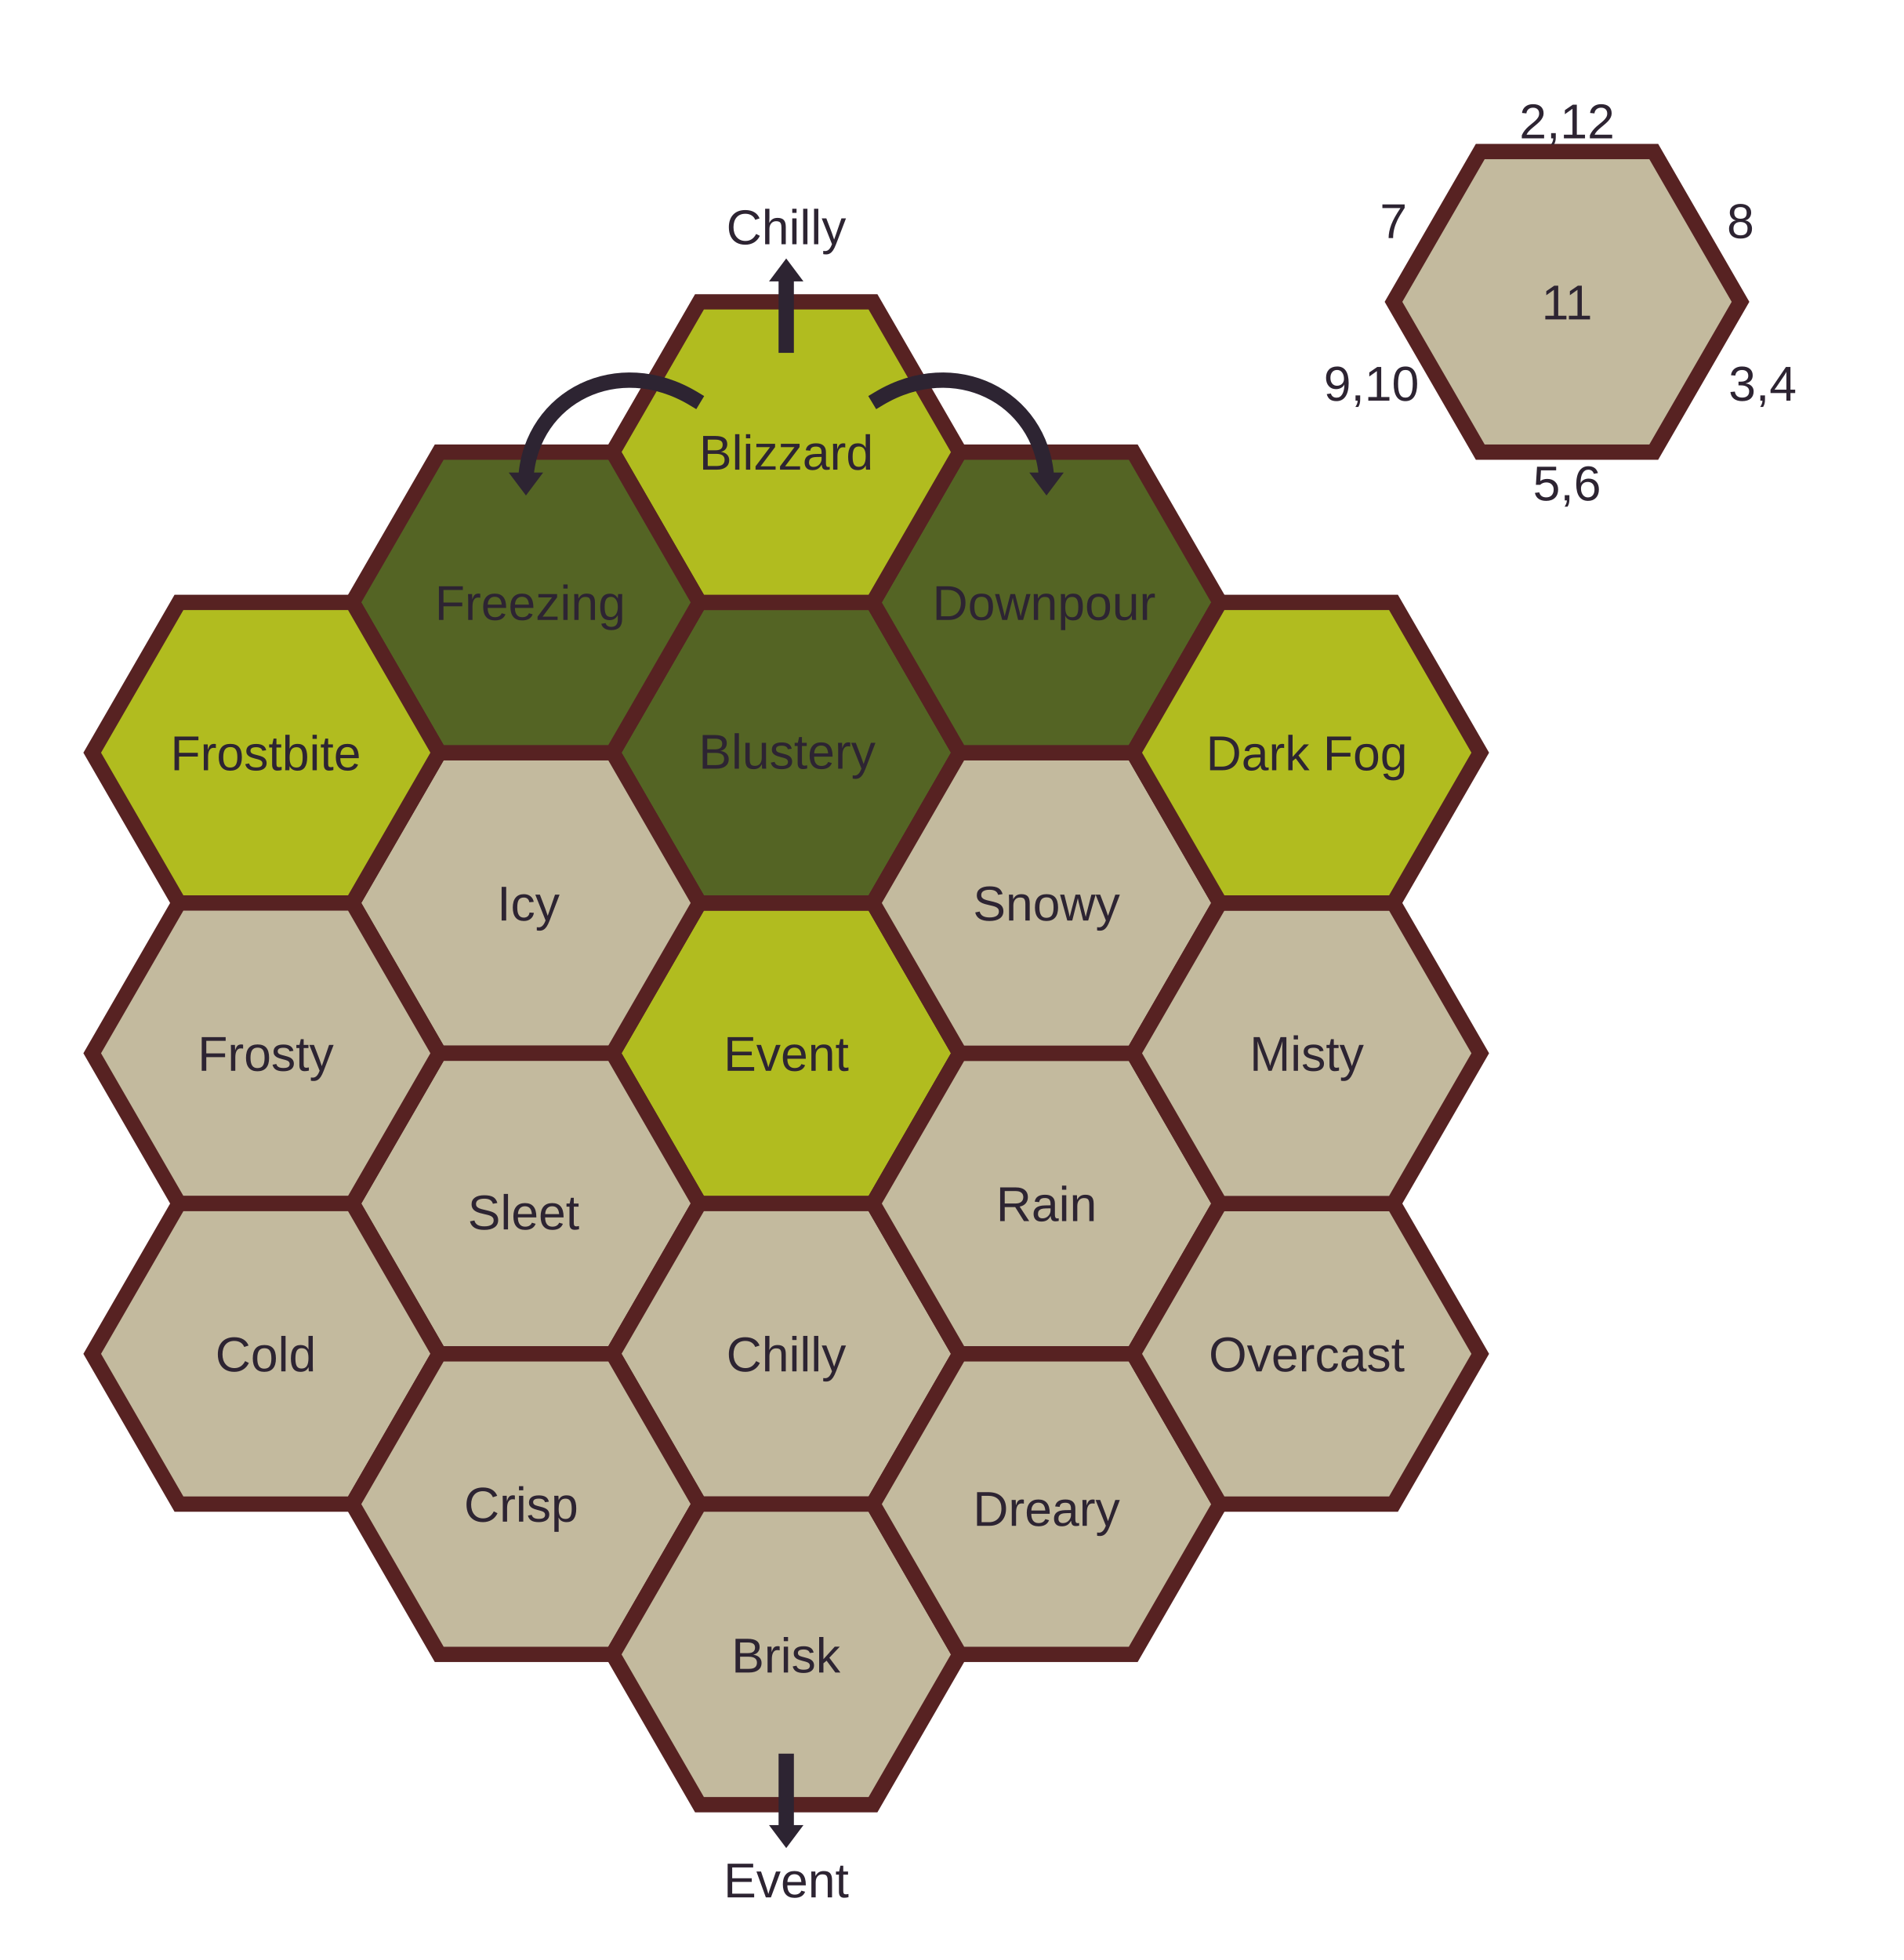
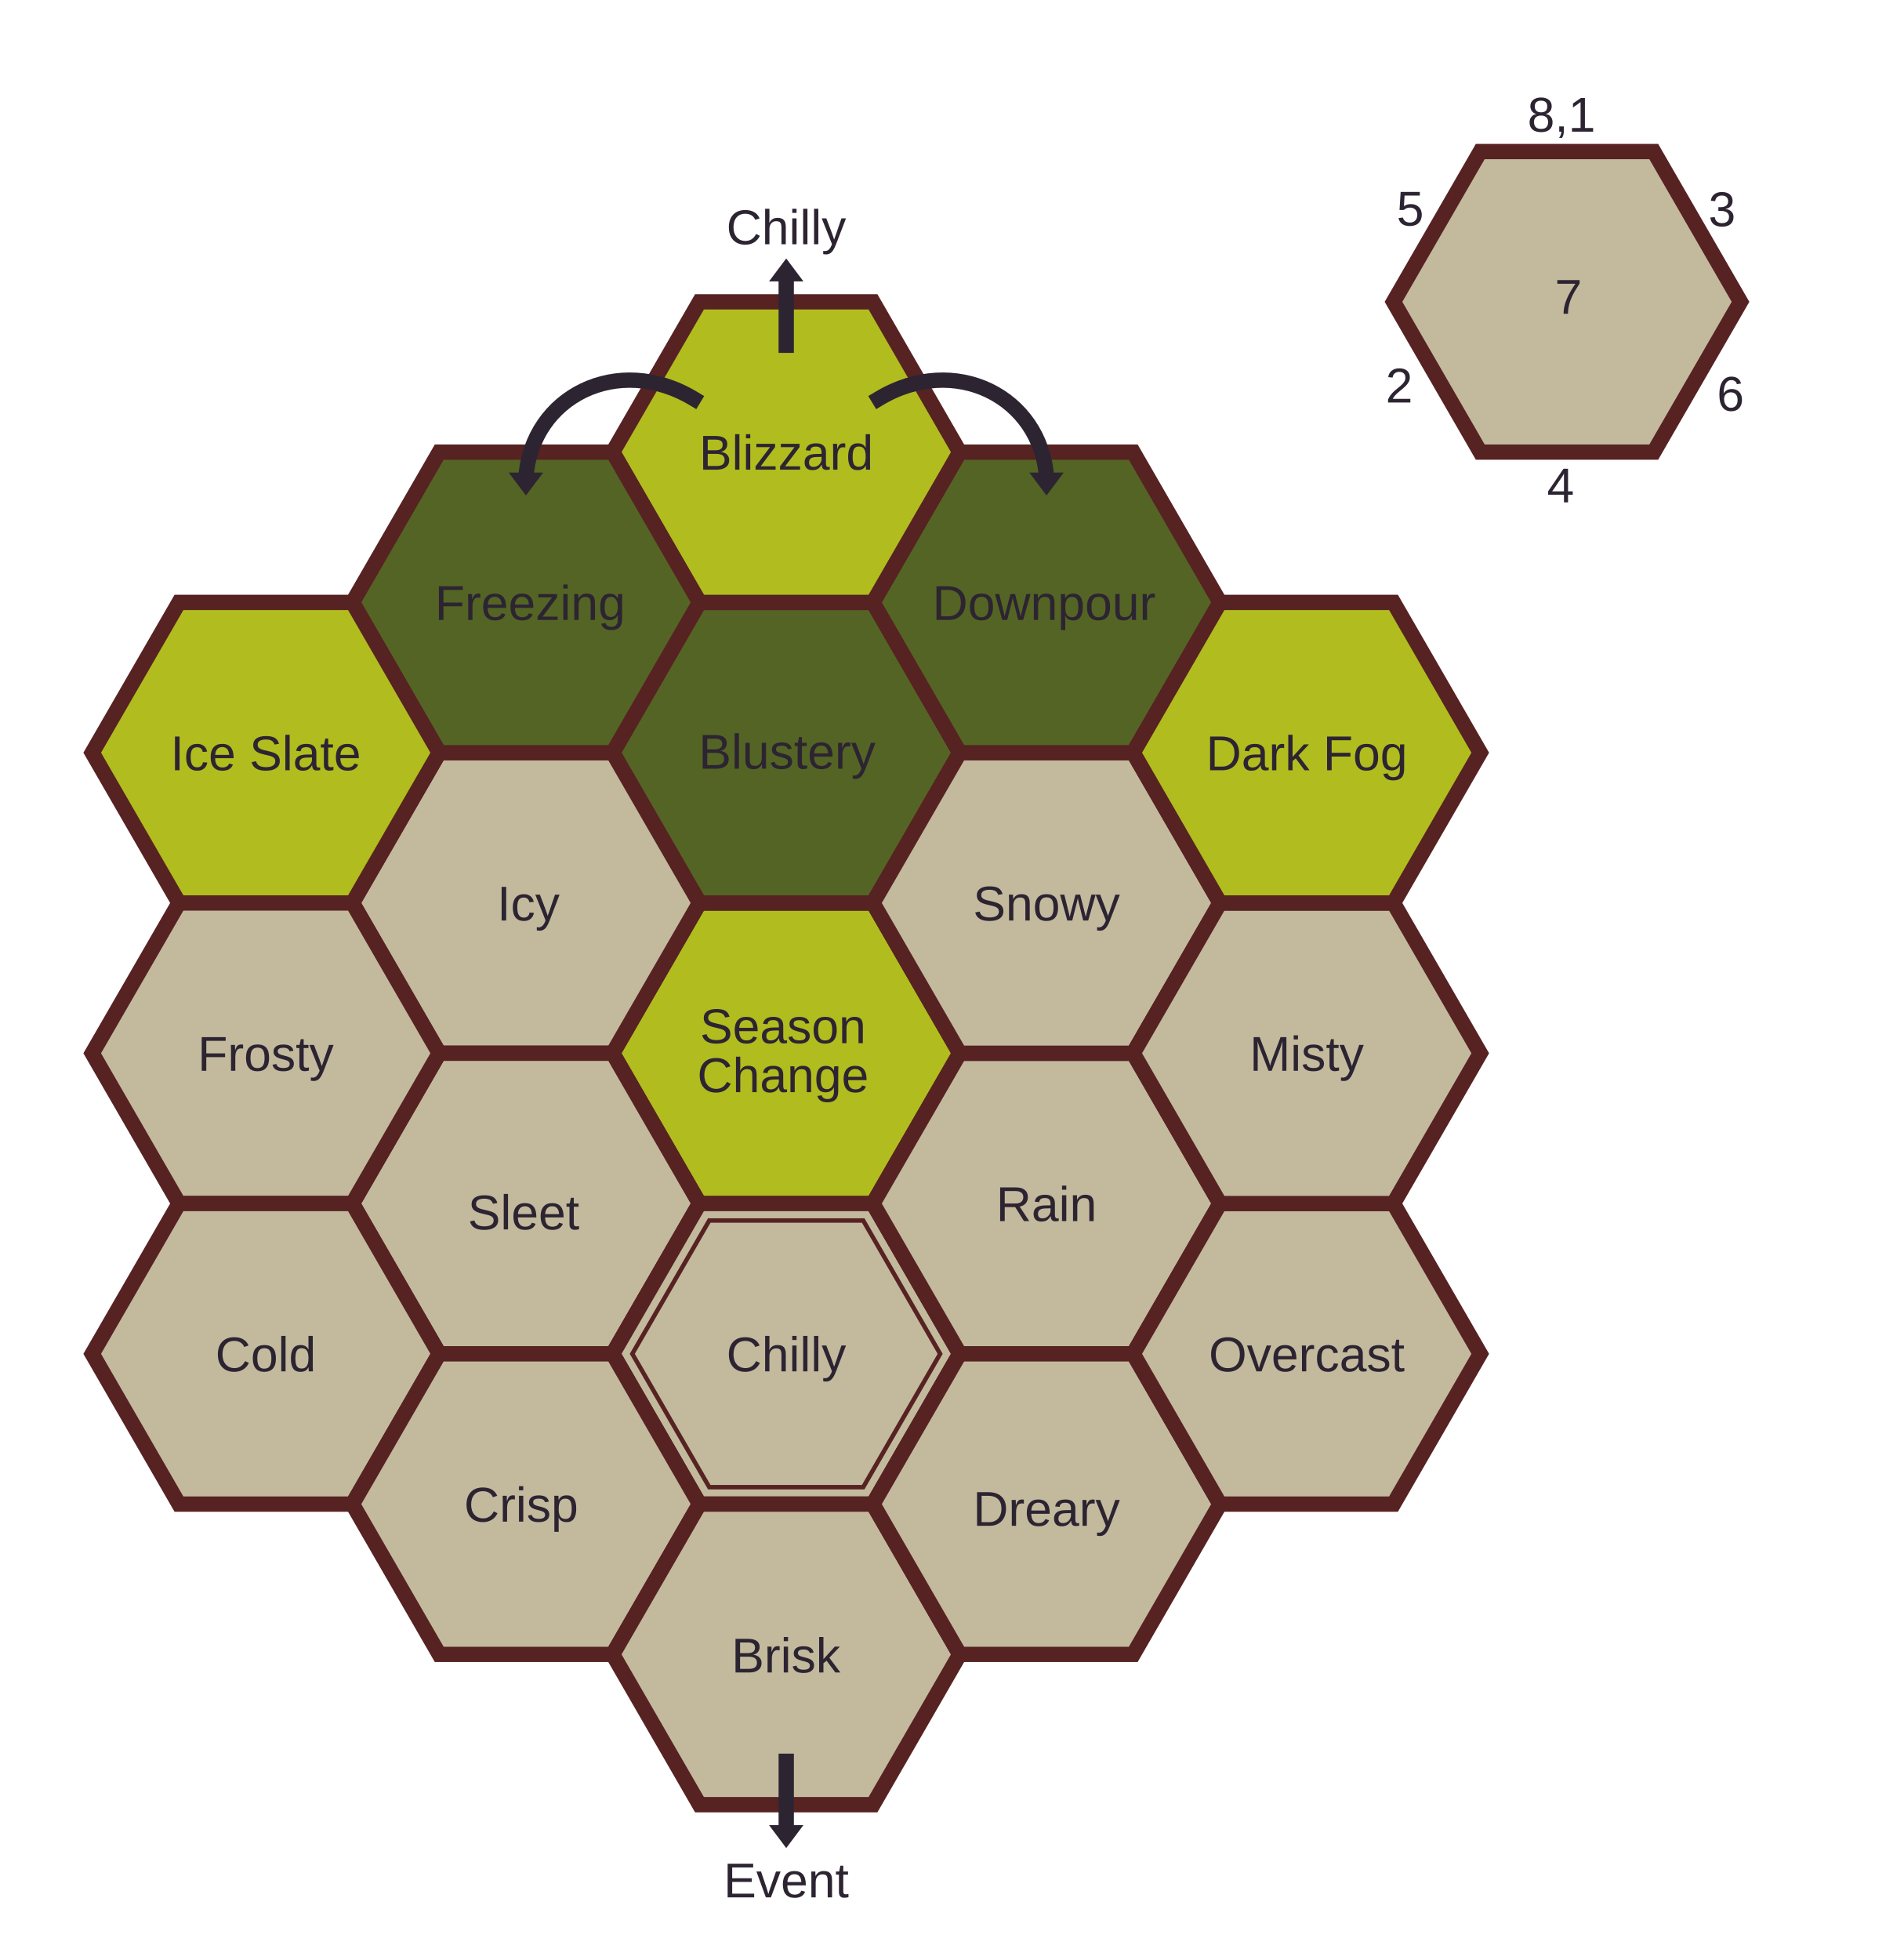
<svg xmlns="http://www.w3.org/2000/svg" width="100%" height="100%" viewBox="0 0 1296 1334" version="1.1" xml:space="preserve" style="fill-rule:evenodd;clip-rule:evenodd;stroke-linecap:square;stroke-miterlimit:1.5;">
-   <g transform="matrix(1,0,0,1,-764,-306)">
+   <g>
    <g id="Weather-Hexflower">
-       <g transform="matrix(6.10688e-17,-0.99733,0.99733,6.10688e-17,828.033,2247.02)">
-         <path d="M1227.44,354.014L1330,413.228L1330,531.654L1227.44,590.867L1124.88,531.654L1124.88,413.228L1227.44,354.014Z" style="fill:rgb(177,188,31);stroke:rgb(87,34,34);stroke-width:10.44px;" />
+       <g>
+         <path d="M417.102,716.857l59.056,-102.286l118.109,0l59.055,102.286l-59.055,102.286l-118.109,0l-59.056,-102.286Z" style="fill:#b1bc1f;stroke:#572222;stroke-width:10.41px;" />
      </g>
-       <g transform="matrix(6.10688e-17,-0.99733,0.99733,6.10688e-17,828.033,2042.45)">
-         <path d="M1227.44,354.014L1330,413.228L1330,531.654L1227.44,590.867L1124.88,531.654L1124.88,413.228L1227.44,354.014Z" style="fill:rgb(84,100,36);stroke:rgb(87,34,34);stroke-width:10.44px;" />
+       <g>
+         <path d="M417.102,512.287l59.056,-102.286l118.109,0l59.055,102.286l-59.055,102.286l-118.109,0l-59.056,-102.286Z" style="fill:#546424;stroke:#572222;stroke-width:10.41px;" />
      </g>
-       <g transform="matrix(6.10688e-17,-0.99733,0.99733,6.10688e-17,650.868,2144.74)">
-         <path d="M1227.44,354.014L1330,413.228L1330,531.654L1227.44,590.867L1124.88,531.654L1124.88,413.228L1227.44,354.014Z" style="fill:rgb(195,186,158);stroke:rgb(87,34,34);stroke-width:10.44px;" />
+       <g>
+         <path d="M239.937,614.577l59.056,-102.286l118.109,0l59.055,102.286l-59.055,102.286l-118.109,0l-59.056,-102.286Z" style="fill:#c3ba9e;stroke:#572222;stroke-width:10.41px;" />
      </g>
-       <g transform="matrix(6.10688e-17,-0.99733,0.99733,6.10688e-17,650.868,2349.31)">
-         <path d="M1227.44,354.014L1330,413.228L1330,531.654L1227.44,590.867L1124.88,531.654L1124.88,413.228L1227.44,354.014Z" style="fill:rgb(195,186,158);stroke:rgb(87,34,34);stroke-width:10.44px;" />
+       <g>
+         <path d="M239.937,819.147l59.056,-102.286l118.109,0l59.055,102.286l-59.055,102.286l-118.109,0l-59.056,-102.286Z" style="fill:#c3ba9e;stroke:#572222;stroke-width:10.41px;" />
      </g>
-       <g transform="matrix(6.10688e-17,-0.99733,0.99733,6.10688e-17,828.033,2451.6)">
-         <path d="M1227.44,354.014L1330,413.228L1330,531.654L1227.44,590.867L1124.88,531.654L1124.88,413.228L1227.44,354.014Z" style="fill:rgb(195,186,158);stroke:rgb(87,34,34);stroke-width:10.44px;" />
+       <g>
+         <path d="M417.102,921.437l59.056,-102.286l118.109,0l59.055,102.286l-59.055,102.286l-118.109,0l-59.056,-102.286Z" style="fill:#c3ba9e;stroke:#572222;stroke-width:10.41px;" />
      </g>
-       <g transform="matrix(6.10688e-17,-0.99733,0.99733,6.10688e-17,1005.2,2349.31)">
-         <path d="M1227.44,354.014L1330,413.228L1330,531.654L1227.44,590.867L1124.88,531.654L1124.88,413.228L1227.44,354.014Z" style="fill:rgb(195,186,158);stroke:rgb(87,34,34);stroke-width:10.44px;" />
+       <path d="M430.424,921.437l52.395,-90.748l104.787,-0l52.394,90.748l-52.394,90.749l-104.787,-0l-52.395,-90.749Z" style="fill:#c3ba9e;stroke:#572222;stroke-width:3px;" />
+       <g>
+         <path d="M594.269,819.147l59.056,-102.286l118.109,0l59.055,102.286l-59.055,102.286l-118.109,0l-59.056,-102.286Z" style="fill:#c3ba9e;stroke:#572222;stroke-width:10.41px;" />
      </g>
-       <g transform="matrix(6.10688e-17,-0.99733,0.99733,6.10688e-17,1359.53,1735.59)">
-         <path d="M1227.44,354.014L1330,413.228L1330,531.654L1227.44,590.867L1124.88,531.654L1124.88,413.228L1227.44,354.014Z" style="fill:rgb(195,186,158);stroke:rgb(87,34,34);stroke-width:10.44px;" />
+       <g>
+         <path d="M594.269,614.577l59.056,-102.286l118.109,0l59.055,102.286l-59.055,102.286l-118.109,0l-59.056,-102.286Z" style="fill:#c3ba9e;stroke:#572222;stroke-width:10.41px;" />
      </g>
-       <g transform="matrix(6.10688e-17,-0.99733,0.99733,6.10688e-17,1005.2,2144.74)">
-         <path d="M1227.44,354.014L1330,413.228L1330,531.654L1227.44,590.867L1124.88,531.654L1124.88,413.228L1227.44,354.014Z" style="fill:rgb(195,186,158);stroke:rgb(87,34,34);stroke-width:10.44px;" />
+       <g>
+         <path d="M594.269,410.007l59.056,-102.286l118.109,0l59.055,102.286l-59.055,102.286l-118.109,0l-59.056,-102.286Z" style="fill:#546424;stroke:#572222;stroke-width:10.41px;" />
      </g>
-       <g transform="matrix(6.10688e-17,-0.99733,0.99733,6.10688e-17,1005.2,1940.17)">
-         <path d="M1227.44,354.014L1330,413.228L1330,531.654L1227.44,590.867L1124.88,531.654L1124.88,413.228L1227.44,354.014Z" style="fill:rgb(84,100,36);stroke:rgb(87,34,34);stroke-width:10.44px;" />
+       <g>
+         <path d="M417.102,307.717l59.056,-102.286l118.109,0l59.055,102.286l-59.055,102.286l-118.109,0l-59.056,-102.286Z" style="fill:#b1bc1f;stroke:#572222;stroke-width:10.41px;" />
      </g>
-       <g transform="matrix(6.10688e-17,-0.99733,0.99733,6.10688e-17,828.033,1837.88)">
-         <path d="M1227.44,354.014L1330,413.228L1330,531.654L1227.44,590.867L1124.88,531.654L1124.88,413.228L1227.44,354.014Z" style="fill:rgb(177,188,31);stroke:rgb(87,34,34);stroke-width:10.44px;" />
+       <g>
+         <path d="M239.937,410.007l59.056,-102.286l118.109,0l59.055,102.286l-59.055,102.286l-118.109,0l-59.056,-102.286Z" style="fill:#546424;stroke:#572222;stroke-width:10.41px;" />
      </g>
-       <g transform="matrix(6.10688e-17,-0.99733,0.99733,6.10688e-17,650.868,1940.17)">
-         <path d="M1227.44,354.014L1330,413.228L1330,531.654L1227.44,590.867L1124.88,531.654L1124.88,413.228L1227.44,354.014Z" style="fill:rgb(84,100,36);stroke:rgb(87,34,34);stroke-width:10.44px;" />
+       <g>
+         <path d="M62.771,512.287l59.056,-102.286l118.109,0l59.055,102.286l-59.055,102.286l-118.109,0l-59.056,-102.286Z" style="fill:#b1bc1f;stroke:#572222;stroke-width:10.41px;" />
      </g>
-       <g transform="matrix(6.10688e-17,-0.99733,0.99733,6.10688e-17,473.702,2042.45)">
-         <path d="M1227.44,354.014L1330,413.228L1330,531.654L1227.44,590.867L1124.88,531.654L1124.88,413.228L1227.44,354.014Z" style="fill:rgb(177,188,31);stroke:rgb(87,34,34);stroke-width:10.44px;" />
+       <g>
+         <path d="M62.771,716.857l59.056,-102.286l118.109,0l59.055,102.286l-59.055,102.286l-118.109,0l-59.056,-102.286Z" style="fill:#c3ba9e;stroke:#572222;stroke-width:10.41px;" />
      </g>
-       <g transform="matrix(6.10688e-17,-0.99733,0.99733,6.10688e-17,473.702,2247.02)">
-         <path d="M1227.44,354.014L1330,413.228L1330,531.654L1227.44,590.867L1124.88,531.654L1124.88,413.228L1227.44,354.014Z" style="fill:rgb(195,186,158);stroke:rgb(87,34,34);stroke-width:10.44px;" />
+       <g>
+         <path d="M62.771,921.437l59.056,-102.286l118.109,0l59.055,102.286l-59.055,102.286l-118.109,0l-59.056,-102.286Z" style="fill:#c3ba9e;stroke:#572222;stroke-width:10.41px;" />
      </g>
-       <g transform="matrix(6.10688e-17,-0.99733,0.99733,6.10688e-17,473.702,2451.6)">
-         <path d="M1227.44,354.014L1330,413.228L1330,531.654L1227.44,590.867L1124.88,531.654L1124.88,413.228L1227.44,354.014Z" style="fill:rgb(195,186,158);stroke:rgb(87,34,34);stroke-width:10.44px;" />
+       <g>
+         <path d="M239.937,1023.72l59.056,-102.286l118.109,0l59.055,102.286l-59.055,102.286l-118.109,0l-59.056,-102.286Z" style="fill:#c3ba9e;stroke:#572222;stroke-width:10.41px;" />
      </g>
-       <g transform="matrix(6.10688e-17,-0.99733,0.99733,6.10688e-17,650.868,2553.88)">
-         <path d="M1227.44,354.014L1330,413.228L1330,531.654L1227.44,590.867L1124.88,531.654L1124.88,413.228L1227.44,354.014Z" style="fill:rgb(195,186,158);stroke:rgb(87,34,34);stroke-width:10.44px;" />
+       <g>
+         <path d="M417.102,1126.01l59.056,-102.286l118.109,0l59.055,102.286l-59.055,102.286l-118.109,0l-59.056,-102.286Z" style="fill:#c3ba9e;stroke:#572222;stroke-width:10.41px;" />
      </g>
-       <g transform="matrix(6.10688e-17,-0.99733,0.99733,6.10688e-17,828.033,2656.17)">
-         <path d="M1227.44,354.014L1330,413.228L1330,531.654L1227.44,590.867L1124.88,531.654L1124.88,413.228L1227.44,354.014Z" style="fill:rgb(195,186,158);stroke:rgb(87,34,34);stroke-width:10.44px;" />
+       <g>
+         <path d="M594.269,1023.72l59.056,-102.286l118.109,0l59.055,102.286l-59.055,102.286l-118.109,0l-59.056,-102.286Z" style="fill:#c3ba9e;stroke:#572222;stroke-width:10.41px;" />
      </g>
-       <g transform="matrix(6.10688e-17,-0.99733,0.99733,6.10688e-17,1005.2,2553.88)">
-         <path d="M1227.44,354.014L1330,413.228L1330,531.654L1227.44,590.867L1124.88,531.654L1124.88,413.228L1227.44,354.014Z" style="fill:rgb(195,186,158);stroke:rgb(87,34,34);stroke-width:10.44px;" />
+       <g>
+         <path d="M771.429,921.437l59.056,-102.286l118.109,0l59.055,102.286l-59.055,102.286l-118.109,0l-59.056,-102.286Z" style="fill:#c3ba9e;stroke:#572222;stroke-width:10.41px;" />
      </g>
-       <g transform="matrix(6.10688e-17,-0.99733,0.99733,6.10688e-17,1182.36,2451.6)">
-         <path d="M1227.44,354.014L1330,413.228L1330,531.654L1227.44,590.867L1124.88,531.654L1124.88,413.228L1227.44,354.014Z" style="fill:rgb(195,186,158);stroke:rgb(87,34,34);stroke-width:10.44px;" />
+       <g>
+         <path d="M771.429,716.857l59.056,-102.286l118.109,0l59.055,102.286l-59.055,102.286l-118.109,0l-59.056,-102.286Z" style="fill:#c3ba9e;stroke:#572222;stroke-width:10.41px;" />
      </g>
-       <g transform="matrix(6.10688e-17,-0.99733,0.99733,6.10688e-17,1182.36,2247.02)">
-         <path d="M1227.44,354.014L1330,413.228L1330,531.654L1227.44,590.867L1124.88,531.654L1124.88,413.228L1227.44,354.014Z" style="fill:rgb(195,186,158);stroke:rgb(87,34,34);stroke-width:10.44px;" />
+       <g>
+         <path d="M771.429,512.287l59.056,-102.286l118.109,0l59.055,102.286l-59.055,102.286l-118.109,0l-59.056,-102.286Z" style="fill:#b1bc1f;stroke:#572222;stroke-width:10.41px;" />
      </g>
-       <g transform="matrix(6.10688e-17,-0.99733,0.99733,6.10688e-17,1182.36,2042.45)">
-         <path d="M1227.44,354.014L1330,413.228L1330,531.654L1227.44,590.867L1124.88,531.654L1124.88,413.228L1227.44,354.014Z" style="fill:rgb(177,188,31);stroke:rgb(87,34,34);stroke-width:10.44px;" />
+       <g>
+         <g>
+           <path d="M948.599,205.427l59.056,-102.286l118.109,0l59.055,102.286l-59.055,102.286l-118.109,0l-59.056,-102.286Z" style="fill:#c3ba9e;stroke:#572222;stroke-width:10.41px;" />
+         </g>
+         <g>
+           <text x="943.22px" y="273.958px" style="font-family:'ArialMT', 'Arial', sans-serif;font-size:33.333px;fill:#2d2432;">2</text>
+         </g>
+         <g>
+           <text x="950.706px" y="153.535px" style="font-family:'ArialMT', 'Arial', sans-serif;font-size:33.333px;fill:#2d2432;">5</text>
+         </g>
+         <g>
+           <text x="1168.75px" y="279.593px" style="font-family:'ArialMT', 'Arial', sans-serif;font-size:33.333px;fill:#2d2432;">6</text>
+         </g>
+         <g>
+           <text x="1162.98px" y="153.958px" style="font-family:'ArialMT', 'Arial', sans-serif;font-size:33.333px;fill:#2d2432;">3</text>
+         </g>
+         <g>
+           <text x="1053.07px" y="341.93px" style="font-family:'ArialMT', 'Arial', sans-serif;font-size:33.333px;fill:#2d2432;">4</text>
+         </g>
+         <g>
+           <text x="1039.78px" y="89.619px" style="font-family:'ArialMT', 'Arial', sans-serif;font-size:33.333px;fill:#2d2432;">8,1</text>
+         </g>
+         <g>
+           <text x="1058.42px" y="213.551px" style="font-family:'ArialMT', 'Arial', sans-serif;font-size:33.333px;fill:#2d2432;">7</text>
+         </g>
      </g>
-       <g transform="matrix(1,0,0,1,-3.45133,1.48472)">
-         <text x="1668.57px" y="577.208px" style="font-family:'ArialMT', 'Arial', sans-serif;font-size:33.333px;fill:rgb(45,36,50);">9,10</text>
-       </g>
-       <g transform="matrix(1,0,0,1,26.6237,-109.159)">
-         <text x="1676.71px" y="577.208px" style="font-family:'ArialMT', 'Arial', sans-serif;font-size:33.333px;fill:rgb(45,36,50);">7</text>
-       </g>
-       <g transform="matrix(1,0,0,1,262.844,1.48472)">
-         <text x="1677.84px" y="577.208px" style="font-family:'ArialMT', 'Arial', sans-serif;font-size:33.333px;fill:rgb(45,36,50);">3,4</text>
-       </g>
-       <g transform="matrix(1,0,0,1,262.844,-109.159)">
-         <text x="1676.71px" y="577.208px" style="font-family:'ArialMT', 'Arial', sans-serif;font-size:33.333px;fill:rgb(45,36,50);">8</text>
-       </g>
-       <g transform="matrix(1,0,0,1,129.696,69.3678)">
-         <text x="1677.84px" y="577.208px" style="font-family:'ArialMT', 'Arial', sans-serif;font-size:33.333px;fill:rgb(45,36,50);">5,6</text>
-       </g>
-       <g transform="matrix(1,0,0,1,129.696,-177.042)">
-         <text x="1668.57px" y="577.208px" style="font-family:'ArialMT', 'Arial', sans-serif;font-size:33.333px;fill:rgb(45,36,50);">2,12</text>
-       </g>
-       <text x="1813.41px" y="523.371px" style="font-family:'ArialMT', 'Arial', sans-serif;font-size:33.333px;fill:rgb(45,36,50);">1<tspan x="1829.47px " y="523.371px ">1</tspan>
-       </text>
    </g>
    <g id="Winter-Labels">
-       <text x="1239.93px" y="625.657px" style="font-family:'ArialMT', 'Arial', sans-serif;font-size:33.333px;fill:rgb(45,36,50);">Blizzard</text>
-       <text x="1256.59px" y="1034.8px" style="font-family:'ArialMT', 'Arial', sans-serif;font-size:33.333px;fill:rgb(45,36,50);">Event</text>
-       <text x="1585.01px" y="830.23px" style="font-family:'ArialMT', 'Arial', sans-serif;font-size:33.333px;fill:rgb(45,36,50);">Dark Fog</text>
-       <text x="880.046px" y="830.23px" style="font-family:'ArialMT', 'Arial', sans-serif;font-size:33.333px;fill:rgb(45,36,50);">Frostbite</text>
-       <text x="1239.61px" y="829.191px" style="font-family:'ArialMT', 'Arial', sans-serif;font-size:33.333px;fill:rgb(45,36,50);">Blustery</text>
-       <g transform="matrix(1,0,0,1,-1.63949,0)">
-         <text x="1061.68px" y="727.944px" style="font-family:'ArialMT', 'Arial', sans-serif;font-size:33.333px;fill:rgb(45,36,50);">Freezing</text>
+       <text x="475.93px" y="319.657px" style="font-family:'ArialMT', 'Arial', sans-serif;font-size:33.333px;fill:#2d2432;">Blizzard</text>
+       <g transform="matrix(1,0,0,1,482.502,710)">
+         <text x="-6.026px" y="0px" style="font-family:'ArialMT', 'Arial', sans-serif;font-size:33.333px;fill:#2d2432;">Season</text>
+         <text x="-7.882px" y="33.333px" style="font-family:'ArialMT', 'Arial', sans-serif;font-size:33.333px;fill:#2d2432;">Change</text>
      </g>
-       <g transform="matrix(1,0,0,1,-20.5432,0)">
-         <text x="1419.31px" y="727.944px" style="font-family:'ArialMT', 'Arial', sans-serif;font-size:33.333px;fill:rgb(45,36,50);">Downpour</text>
+       <text x="821.01px" y="524.23px" style="font-family:'ArialMT', 'Arial', sans-serif;font-size:33.333px;fill:#2d2432;">Dark Fog</text>
+       <text x="116.046px" y="524.23px" style="font-family:'ArialMT', 'Arial', sans-serif;font-size:33.333px;fill:#2d2432;">Ice Slate</text>
+       <text x="475.61px" y="523.191px" style="font-family:'ArialMT', 'Arial', sans-serif;font-size:33.333px;fill:#2d2432;">Blustery</text>
+       <g>
+         <text x="296.041px" y="421.944px" style="font-family:'ArialMT', 'Arial', sans-serif;font-size:33.333px;fill:#2d2432;">Freezing</text>
      </g>
-       <text x="1614.66px" y="1034.8px" style="font-family:'ArialMT', 'Arial', sans-serif;font-size:33.333px;fill:rgb(45,36,50);">Misty</text>
-       <text x="1586.86px" y="1239.38px" style="font-family:'ArialMT', 'Arial', sans-serif;font-size:33.333px;fill:rgb(45,36,50);">Overcast</text>
-       <text x="898.585px" y="1034.8px" style="font-family:'ArialMT', 'Arial', sans-serif;font-size:33.333px;fill:rgb(45,36,50);">Frosty</text>
-       <text x="910.605px" y="1239.38px" style="font-family:'ArialMT', 'Arial', sans-serif;font-size:33.333px;fill:rgb(45,36,50);">Cold</text>
-       <text x="1426.35px" y="932.517px" style="font-family:'ArialMT', 'Arial', sans-serif;font-size:33.333px;fill:rgb(45,36,50);">Snowy</text>
-       <g transform="matrix(1,0,0,1,-1.63949,210.252)">
-         <text x="1084.06px" y="932.517px" style="font-family:'ArialMT', 'Arial', sans-serif;font-size:33.333px;fill:rgb(45,36,50);">Sleet</text>
+       <g>
+         <text x="634.767px" y="421.944px" style="font-family:'ArialMT', 'Arial', sans-serif;font-size:33.333px;fill:#2d2432;">Downpour</text>
      </g>
-       <text x="1258.47px" y="1239.38px" style="font-family:'ArialMT', 'Arial', sans-serif;font-size:33.333px;fill:rgb(45,36,50);">Chilly</text>
-       <g transform="matrix(1,0,0,1,0,-744.452)">
-         <text x="1258.47px" y="1216.68px" style="font-family:'ArialMT', 'Arial', sans-serif;font-size:33.333px;fill:rgb(45,36,50);">Chilly</text>
+       <text x="850.66px" y="728.8px" style="font-family:'ArialMT', 'Arial', sans-serif;font-size:33.333px;fill:#2d2432;">Misty</text>
+       <text x="822.86px" y="933.38px" style="font-family:'ArialMT', 'Arial', sans-serif;font-size:33.333px;fill:#2d2432;">Overcast</text>
+       <text x="134.585px" y="728.8px" style="font-family:'ArialMT', 'Arial', sans-serif;font-size:33.333px;fill:#2d2432;">Frosty</text>
+       <text x="146.605px" y="933.38px" style="font-family:'ArialMT', 'Arial', sans-serif;font-size:33.333px;fill:#2d2432;">Cold</text>
+       <text x="662.35px" y="626.517px" style="font-family:'ArialMT', 'Arial', sans-serif;font-size:33.333px;fill:#2d2432;">Snowy</text>
+       <g>
+         <text x="318.421px" y="836.769px" style="font-family:'ArialMT', 'Arial', sans-serif;font-size:33.333px;fill:#2d2432;">Sleet</text>
      </g>
-       <g transform="matrix(1,0,0,1,352.691,2.83968)">
-         <text x="1073.68px" y="1341.66px" style="font-family:'ArialMT', 'Arial', sans-serif;font-size:33.333px;fill:rgb(45,36,50);">Dreary</text>
+       <text x="494.47px" y="933.38px" style="font-family:'ArialMT', 'Arial', sans-serif;font-size:33.333px;fill:#2d2432;">Chilly</text>
+       <g>
+         <text x="494.47px" y="166.228px" style="font-family:'ArialMT', 'Arial', sans-serif;font-size:33.333px;fill:#2d2432;">Chilly</text>
      </g>
-       <g transform="matrix(1,0,0,1,1.63949,-201.733)">
-         <text x="1100.75px" y="1134.25px" style="font-family:'ArialMT', 'Arial', sans-serif;font-size:33.333px;fill:rgb(45,36,50);">Icy</text>
+       <g>
+         <text x="662.371px" y="1038.5px" style="font-family:'ArialMT', 'Arial', sans-serif;font-size:33.333px;fill:#2d2432;">Dreary</text>
      </g>
-       <text x="1079.88px" y="1341.66px" style="font-family:'ArialMT', 'Arial', sans-serif;font-size:33.333px;fill:rgb(45,36,50);">Crisp</text>
-       <g transform="matrix(1,0,0,1,-180.664,307.24)">
-         <text x="1442.62px" y="1137.09px" style="font-family:'ArialMT', 'Arial', sans-serif;font-size:33.333px;fill:rgb(45,36,50);">Brisk</text>
+       <g>
+         <text x="338.389px" y="626.517px" style="font-family:'ArialMT', 'Arial', sans-serif;font-size:33.333px;fill:#2d2432;">Icy</text>
      </g>
-       <text x="1442.1px" y="1137.09px" style="font-family:'ArialMT', 'Arial', sans-serif;font-size:33.333px;fill:rgb(45,36,50);">Rain</text>
-       <g transform="matrix(1,0,0,1,0,380.699)">
-         <text x="1256.59px" y="1216.68px" style="font-family:'ArialMT', 'Arial', sans-serif;font-size:33.333px;fill:rgb(45,36,50);">Event</text>
+       <text x="315.88px" y="1035.66px" style="font-family:'ArialMT', 'Arial', sans-serif;font-size:33.333px;fill:#2d2432;">Crisp</text>
+       <g>
+         <text x="497.956px" y="1138.33px" style="font-family:'ArialMT', 'Arial', sans-serif;font-size:33.333px;fill:#2d2432;">Brisk</text>
+       </g>
+       <text x="678.1px" y="831.09px" style="font-family:'ArialMT', 'Arial', sans-serif;font-size:33.333px;fill:#2d2432;">Rain</text>
+       <g>
+         <text x="492.59px" y="1291.38px" style="font-family:'ArialMT', 'Arial', sans-serif;font-size:33.333px;fill:#2d2432;">Event</text>
      </g>
    </g>
    <g id="Weather-Navigation">
-       <g transform="matrix(1.08881,8.90661e-16,8.89674e-16,0.288675,-115.388,363.795)">
-         <g transform="matrix(0.918431,-2.83367e-15,-2.83053e-15,3.4641,807.657,-200.206)">
-           <path d="M523.494,191.53L535.213,175.905L546.931,191.53L523.494,191.53Z" style="fill:rgb(45,36,50);" />
-           <path d="M535.213,234.96L535.213,188.405" style="fill:none;stroke:rgb(45,36,50);stroke-width:10.42px;" />
+       <g>
+         <g>
+           <path d="M523.489,191.53l11.719,-15.625l11.718,15.625l-23.437,0Z" style="fill:#2d2432;" />
+           <path d="M535.208,234.96l0,-46.555" style="fill:none;stroke:#2d2432;stroke-width:10.42px;" />
        </g>
      </g>
-       <g transform="matrix(1,-0,-0,1,764,306)">
-         <path d="M369.738,321.611L358.033,337.246L346.3,321.632L369.738,321.611Z" style="fill:rgb(45,36,50);" />
-         <path d="M472.202,271.339C420.55,240.262 362.079,269.823 358.022,324.746" style="fill:none;stroke:rgb(45,36,50);stroke-width:10.42px;" />
+       <g>
+         <path d="M369.738,321.611l-11.705,15.635l-11.733,-15.614l23.438,-0.021Z" style="fill:#2d2432;" />
+         <path d="M472.202,271.339c-51.652,-31.077 -110.123,-1.516 -114.18,53.407" style="fill:none;stroke:#2d2432;stroke-width:10.42px;" />
      </g>
-       <g transform="matrix(-1,0,0,1,2598.42,0)">
-         <g transform="matrix(-1,0,0,1,1834.42,306)">
-           <path d="M724.118,321.632L712.385,337.246L700.68,321.611L724.118,321.632Z" style="fill:rgb(45,36,50);" />
-           <path d="M598.216,271.339C649.868,240.262 708.339,269.823 712.396,324.746" style="fill:none;stroke:rgb(45,36,50);stroke-width:10.42px;" />
+       <g>
+         <g>
+           <path d="M724.118,321.632l-11.733,15.614l-11.705,-15.635l23.438,0.021Z" style="fill:#2d2432;" />
+           <path d="M598.216,271.339c51.652,-31.077 110.123,-1.516 114.18,53.407" style="fill:none;stroke:#2d2432;stroke-width:10.42px;" />
        </g>
      </g>
-       <g transform="matrix(-1.56918,-6.98492e-16,-1.31753e-15,-0.288675,3337.91,1681.93)">
-         <g transform="matrix(-0.637277,1.54199e-15,2.90857e-15,-3.4641,1640.29,4766.38)">
-           <path d="M546.931,1242.2L535.213,1257.83L523.494,1242.2L546.931,1242.2Z" style="fill:rgb(45,36,50);" />
-           <path d="M535.213,1198.77L535.213,1245.33" style="fill:none;stroke:rgb(45,36,50);stroke-width:10.42px;" />
+       <g>
+         <g>
+           <path d="M546.932,1242.19l-11.718,15.63l-11.719,-15.63l23.437,0Z" style="fill:#2d2432;" />
+           <path d="M535.214,1198.76l-0,46.56" style="fill:none;stroke:#2d2432;stroke-width:10.42px;" />
        </g>
      </g>
    </g>
  </g>
</svg>
